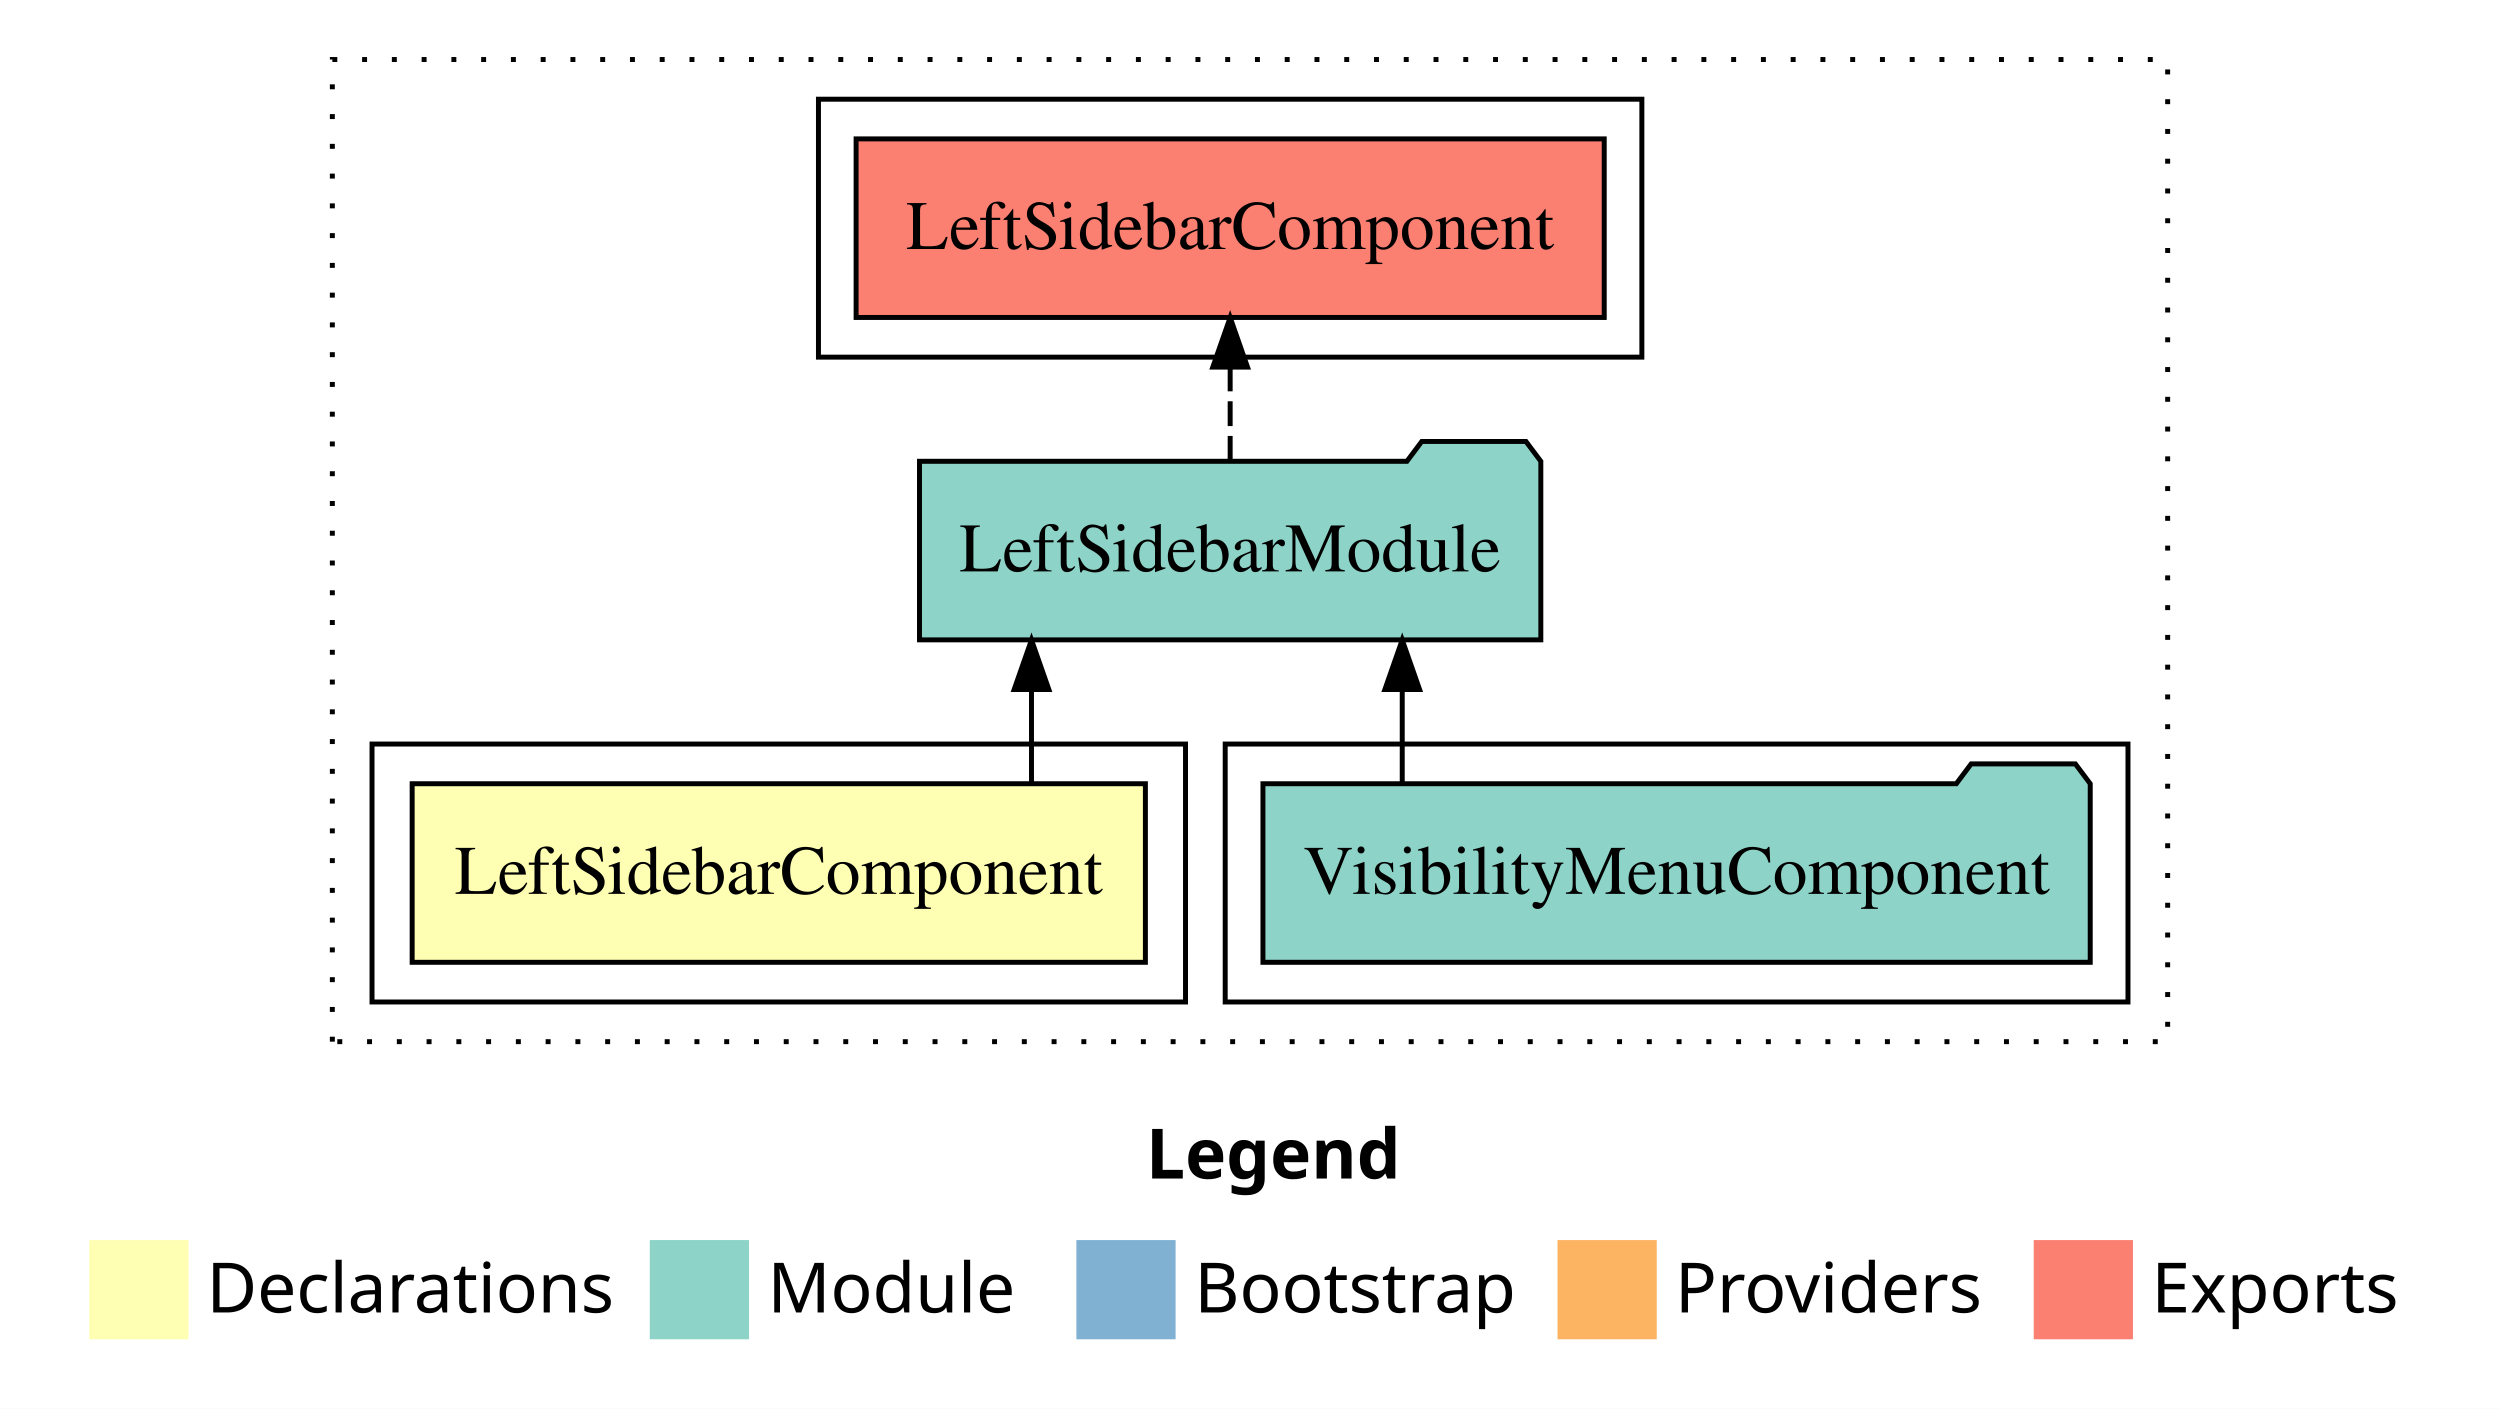
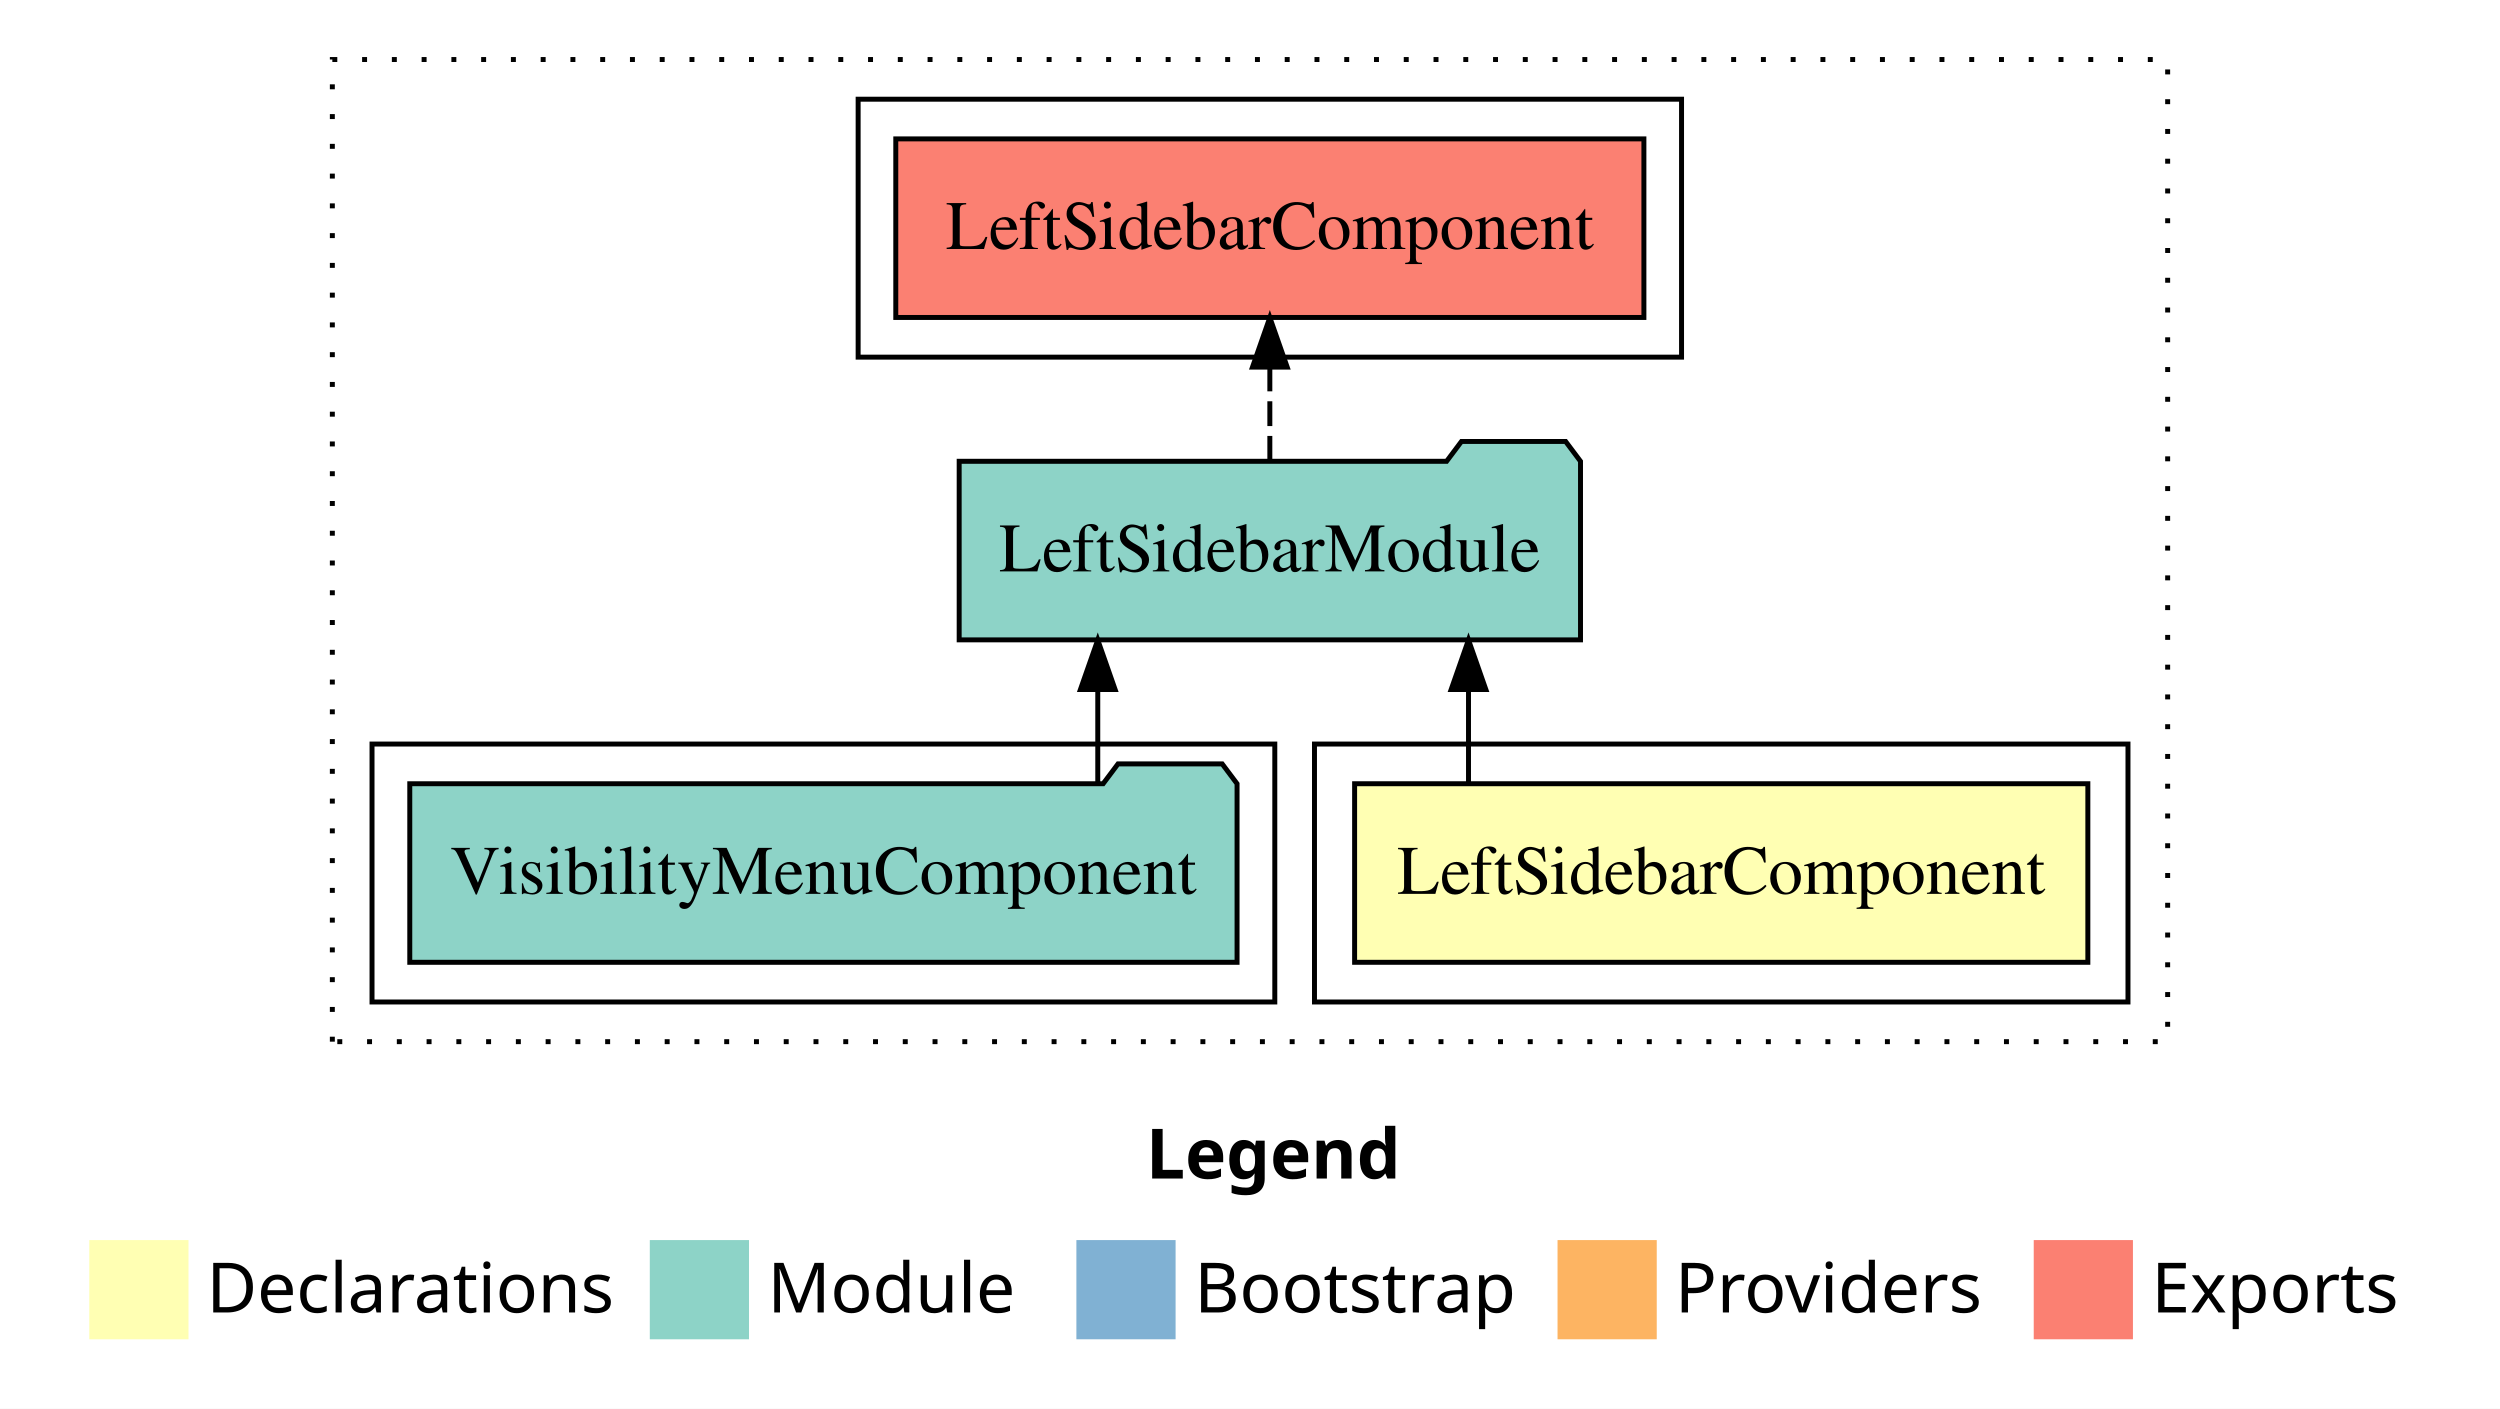
<svg xmlns="http://www.w3.org/2000/svg" width="504pt" height="284pt" viewBox="0.00 0.00 504.00 284.00">
  <g id="graph0" class="graph" transform="scale(1 1) rotate(0) translate(4 280)">
    <polygon fill="white" stroke="transparent" points="-4,4 -4,-280 500,-280 500,4 -4,4" />
    <text text-anchor="start" x="227.01" y="-42.4" font-family="Times-12" font-weight="bold" font-size="14.00">Legend</text>
    <polygon fill="#ffffb3" stroke="transparent" points="14,-10 14,-30 34,-30 34,-10 14,-10" />
    <text text-anchor="start" x="37.63" y="-15.4" font-family="Times-12" font-size="14.00">  Declarations</text>
    <polygon fill="#8dd3c7" stroke="transparent" points="127,-10 127,-30 147,-30 147,-10 127,-10" />
    <text text-anchor="start" x="150.73" y="-15.4" font-family="Times-12" font-size="14.00">  Module</text>
    <polygon fill="#80b1d3" stroke="transparent" points="213,-10 213,-30 233,-30 233,-10 213,-10" />
    <text text-anchor="start" x="236.78" y="-15.4" font-family="Times-12" font-size="14.00">  Bootstrap</text>
    <polygon fill="#fdb462" stroke="transparent" points="310,-10 310,-30 330,-30 330,-10 310,-10" />
    <text text-anchor="start" x="333.67" y="-15.4" font-family="Times-12" font-size="14.00">  Providers</text>
    <polygon fill="#fb8072" stroke="transparent" points="406,-10 406,-30 426,-30 426,-10 406,-10" />
    <text text-anchor="start" x="429.73" y="-15.4" font-family="Times-12" font-size="14.00">  Exports</text>
    <g id="clust1" class="cluster">
      <polygon fill="none" stroke="black" stroke-dasharray="1,5" points="63,-70 63,-268 433,-268 433,-70 63,-70" />
    </g>
    <g id="clust5" class="cluster">
-       <polygon fill="none" stroke="black" points="161,-208 161,-260 327,-260 327,-208 161,-208" />
+       <polygon fill="none" stroke="black" points="169,-208 169,-260 335,-260 335,-208 169,-208" />
+     </g>
+     <g id="clust2" class="cluster">
+       <polygon fill="none" stroke="black" points="261,-78 261,-130 425,-130 425,-78 261,-78" />
    </g>
    <g id="clust4" class="cluster">
-       <polygon fill="none" stroke="black" points="243,-78 243,-130 425,-130 425,-78 243,-78" />
-     </g>
-     <g id="clust2" class="cluster">
-       <polygon fill="none" stroke="black" points="71,-78 71,-130 235,-130 235,-78 71,-78" />
+       <polygon fill="none" stroke="black" points="71,-78 71,-130 253,-130 253,-78 71,-78" />
    </g>
    <g id="node1" class="node">
-       <polygon fill="#ffffb3" stroke="black" points="226.91,-122 79.09,-122 79.09,-86 226.91,-86 226.91,-122" />
-       <text text-anchor="middle" x="153" y="-99.8" font-family="Times,serif" font-size="14.00">LeftSidebarComponent</text>
+       <polygon fill="#ffffb3" stroke="black" points="416.91,-122 269.09,-122 269.09,-86 416.91,-86 416.91,-122" />
+       <text text-anchor="middle" x="343" y="-99.8" font-family="Times,serif" font-size="14.00">LeftSidebarComponent</text>
    </g>
    <g id="node2" class="node">
-       <polygon fill="#8dd3c7" stroke="black" points="306.63,-187 303.63,-191 282.63,-191 279.63,-187 181.37,-187 181.37,-151 306.63,-151 306.63,-187" />
-       <text text-anchor="middle" x="244" y="-164.8" font-family="Times,serif" font-size="14.00">LeftSidebarModule</text>
+       <polygon fill="#8dd3c7" stroke="black" points="314.63,-187 311.63,-191 290.63,-191 287.63,-187 189.37,-187 189.37,-151 314.63,-151 314.63,-187" />
+       <text text-anchor="middle" x="252" y="-164.8" font-family="Times,serif" font-size="14.00">LeftSidebarModule</text>
    </g>
    <g id="edge1" class="edge">
-       <path fill="none" stroke="black" d="M203.95,-122.11C203.95,-122.11 203.95,-140.99 203.95,-140.99" />
-       <polygon fill="black" stroke="black" points="200.45,-140.99 203.95,-150.99 207.45,-140.99 200.45,-140.99" />
+       <path fill="none" stroke="black" d="M292.05,-122.11C292.05,-122.11 292.05,-140.99 292.05,-140.99" />
+       <polygon fill="black" stroke="black" points="288.55,-140.99 292.05,-150.99 295.55,-140.99 288.55,-140.99" />
    </g>
    <g id="node4" class="node">
-       <polygon fill="#fb8072" stroke="black" points="319.41,-252 168.59,-252 168.59,-216 319.41,-216 319.41,-252" />
-       <text text-anchor="middle" x="244" y="-229.8" font-family="Times,serif" font-size="14.00">LeftSidebarComponent </text>
+       <polygon fill="#fb8072" stroke="black" points="327.41,-252 176.59,-252 176.59,-216 327.41,-216 327.41,-252" />
+       <text text-anchor="middle" x="252" y="-229.8" font-family="Times,serif" font-size="14.00">LeftSidebarComponent </text>
    </g>
    <g id="edge3" class="edge">
-       <path fill="none" stroke="black" stroke-dasharray="5,2" d="M244,-187.11C244,-187.11 244,-205.99 244,-205.99" />
-       <polygon fill="black" stroke="black" points="240.5,-205.99 244,-215.99 247.5,-205.99 240.5,-205.99" />
+       <path fill="none" stroke="black" stroke-dasharray="5,2" d="M252,-187.11C252,-187.11 252,-205.99 252,-205.99" />
+       <polygon fill="black" stroke="black" points="248.5,-205.99 252,-215.99 255.5,-205.99 248.5,-205.99" />
    </g>
    <g id="node3" class="node">
-       <polygon fill="#8dd3c7" stroke="black" points="417.39,-122 414.39,-126 393.39,-126 390.39,-122 250.61,-122 250.61,-86 417.39,-86 417.39,-122" />
-       <text text-anchor="middle" x="334" y="-99.8" font-family="Times,serif" font-size="14.00">VisibilityMenuComponent</text>
+       <polygon fill="#8dd3c7" stroke="black" points="245.39,-122 242.39,-126 221.39,-126 218.39,-122 78.61,-122 78.61,-86 245.39,-86 245.39,-122" />
+       <text text-anchor="middle" x="162" y="-99.8" font-family="Times,serif" font-size="14.00">VisibilityMenuComponent</text>
    </g>
    <g id="edge2" class="edge">
-       <path fill="none" stroke="black" d="M278.69,-122.11C278.69,-122.11 278.69,-140.99 278.69,-140.99" />
-       <polygon fill="black" stroke="black" points="275.19,-140.99 278.69,-150.99 282.19,-140.99 275.19,-140.99" />
+       <path fill="none" stroke="black" d="M217.31,-122.11C217.31,-122.11 217.31,-140.99 217.31,-140.99" />
+       <polygon fill="black" stroke="black" points="213.81,-140.99 217.31,-150.99 220.81,-140.99 213.81,-140.99" />
    </g>
  </g>
</svg>
